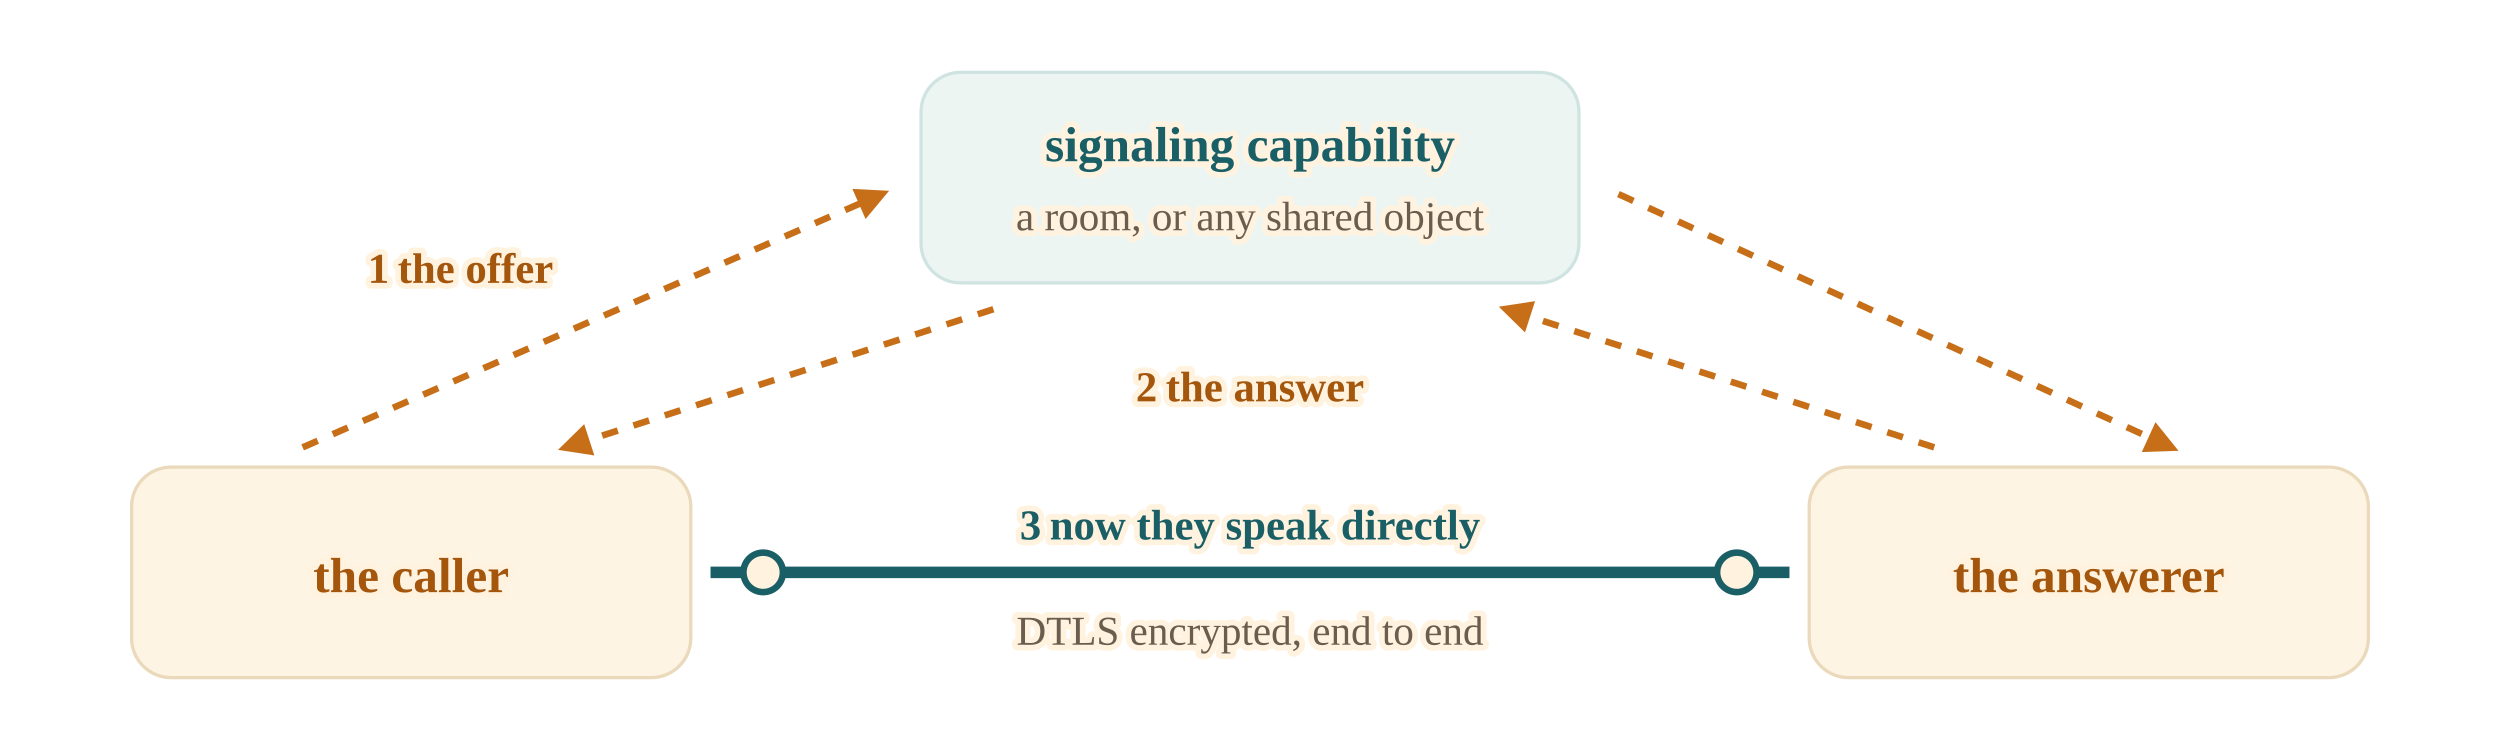
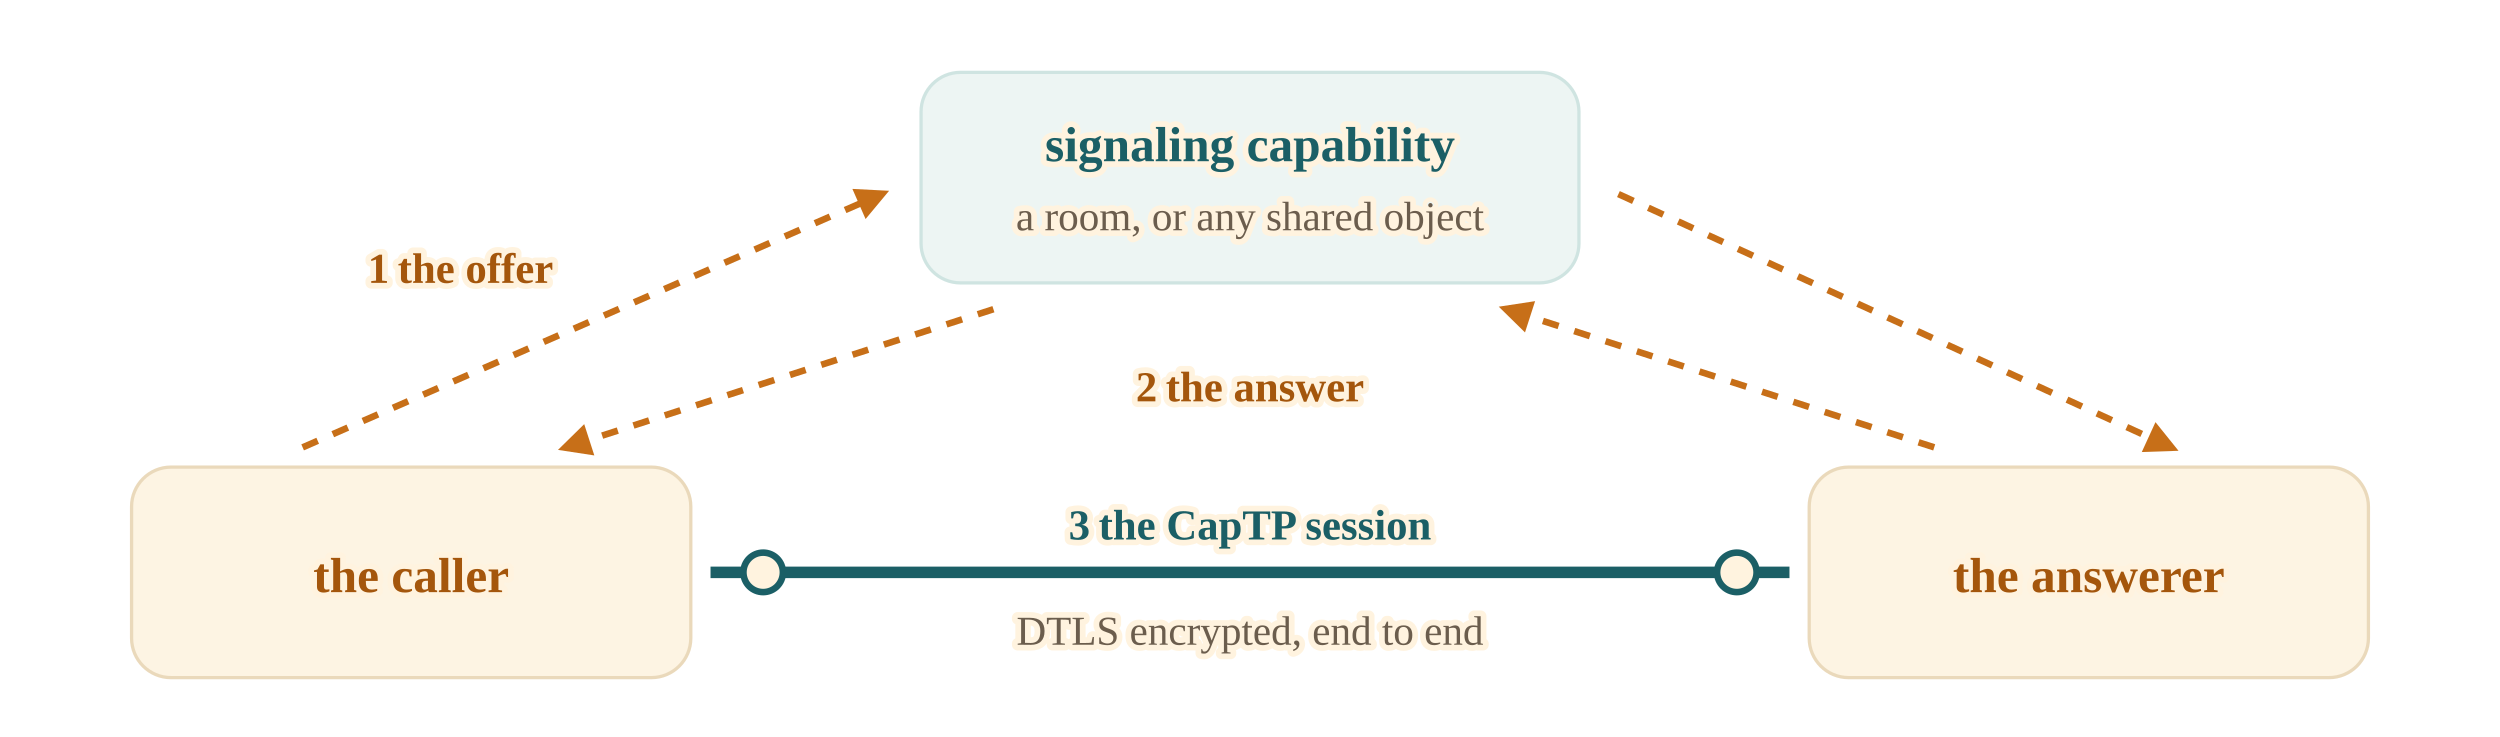
- <svg xmlns="http://www.w3.org/2000/svg" viewBox="0 0 760 224" width="760" height="224" role="img" aria-label="The caller's offer goes through the signaling capability to the answerer, the answer comes back the same way, and then a direct DataChannel opens straight between the two peers, DTLS encrypted end to end.">
+ <svg xmlns="http://www.w3.org/2000/svg" viewBox="0 0 760 224" width="760" height="224" role="img" aria-label="The caller and answerer exchange an offer and answer through the signaling capability. They then run CapTP over a DTLS-encrypted DataChannel.">
  <style>text { font-family: var(--font-sans, system-ui, -apple-system, "Segoe UI", sans-serif); paint-order: stroke; stroke: var(--paper, #fff3df); stroke-width: 3.5px; stroke-linejoin: round; }
    .title { font-size: 15px; font-weight: 700; }
    .sub { font-size: 12.5px; fill: var(--ink-soft, #6b5d4d); }
    .step { font-size: 13px; font-weight: 700; fill: var(--accent-deep, #a4560c); }
    .lblbytes { font-size: 13px; font-weight: 700; fill: var(--teal-deep, #1b5f66); }

    /* Motion: one 12s loop. The offer hops up through the signaling
       capability and down to the answerer, the answer returns the same way,
       and then the direct DataChannel snaps in between the peers and speaks
       both directions. Base styles are the finished static diagram. */
    .dot { visibility: hidden; }
    @supports (offset-path: path("M0 0 L1 1")) {
      .dot { visibility: visible; }
    }
    @media (prefers-reduced-motion: reduce) {
      * { animation: none !important; }
      .dot { visibility: hidden !important; }
    }

    .seg { animation-timing-function: ease-in-out; }
    .s1 { animation: wr-s1 12s ease-in-out infinite, wr-march 0.8s linear infinite; }
    @keyframes wr-s1 {
      0%, 5% { opacity: 0; }
      8% { opacity: 1; }
      92% { opacity: 1; }
      97%, 100% { opacity: 0; }
    }
    .s2 { animation: wr-s2 12s ease-in-out infinite, wr-march 0.8s linear infinite; }
    @keyframes wr-s2 {
      0%, 14% { opacity: 0; }
      17% { opacity: 1; }
      92% { opacity: 1; }
      97%, 100% { opacity: 0; }
    }
    .s3 { animation: wr-s3 12s ease-in-out infinite, wr-march 0.8s linear infinite; }
    @keyframes wr-s3 {
      0%, 30% { opacity: 0; }
      33% { opacity: 1; }
      92% { opacity: 1; }
      97%, 100% { opacity: 0; }
    }
    .s4 { animation: wr-s4 12s ease-in-out infinite, wr-march 0.8s linear infinite; }
    @keyframes wr-s4 {
      0%, 39% { opacity: 0; }
      42% { opacity: 1; }
      92% { opacity: 1; }
      97%, 100% { opacity: 0; }
    }
    @keyframes wr-march {
      from { stroke-dashoffset: 10; }
      to { stroke-dashoffset: 0; }
    }
    .h1 { animation: wr-h1 12s ease-out infinite; }
    @keyframes wr-h1 {
      0%, 14% { opacity: 0; }
      16% { opacity: 1; }
      92% { opacity: 1; }
      96%, 100% { opacity: 0; }
    }
    .h2 { animation: wr-h2 12s ease-out infinite; }
    @keyframes wr-h2 {
      0%, 23% { opacity: 0; }
      25% { opacity: 1; }
      92% { opacity: 1; }
      96%, 100% { opacity: 0; }
    }
    .h3 { animation: wr-h3 12s ease-out infinite; }
    @keyframes wr-h3 {
      0%, 39% { opacity: 0; }
      41% { opacity: 1; }
      92% { opacity: 1; }
      96%, 100% { opacity: 0; }
    }
    .h4 { animation: wr-h4 12s ease-out infinite; }
    @keyframes wr-h4 {
      0%, 48% { opacity: 0; }
      50% { opacity: 1; }
      92% { opacity: 1; }
      96%, 100% { opacity: 0; }
    }
    .d1 {
      offset-path: path("M92 136 L268 59");
      animation: wr-d1 12s ease-in-out infinite;
    }
    @keyframes wr-d1 {
      0%, 5% { offset-distance: 0%; opacity: 0; }
      7% { opacity: 1; }
      12% { opacity: 1; }
      14%, 100% { offset-distance: 100%; opacity: 0; }
    }
    .d2 {
      offset-path: path("M492 59 L660 136");
      animation: wr-d2 12s ease-in-out infinite;
    }
    @keyframes wr-d2 {
      0%, 14% { offset-distance: 0%; opacity: 0; }
      16% { opacity: 1; }
      21% { opacity: 1; }
      23%, 100% { offset-distance: 100%; opacity: 0; }
    }
    .d3 {
      offset-path: path("M588 136 L458 94");
      animation: wr-d3 12s ease-in-out infinite;
    }
    @keyframes wr-d3 {
      0%, 30% { offset-distance: 0%; opacity: 0; }
      32% { opacity: 1; }
      37% { opacity: 1; }
      39%, 100% { offset-distance: 100%; opacity: 0; }
    }
    .d4 {
      offset-path: path("M302 94 L172 136");
      animation: wr-d4 12s ease-in-out infinite;
    }
    @keyframes wr-d4 {
      0%, 39% { offset-distance: 0%; opacity: 0; }
      41% { opacity: 1; }
      46% { opacity: 1; }
      48%, 100% { offset-distance: 100%; opacity: 0; }
    }
    .capbox { animation: wr-capbox 12s ease-in-out infinite; }
    @keyframes wr-capbox {
      0%, 12% { stroke-width: 1; }
      15% { stroke-width: 2.6; }
      19% { stroke-width: 1; }
      37% { stroke-width: 1; }
      40% { stroke-width: 2.6; }
      44%, 100% { stroke-width: 1; }
    }
    .step1 { animation: wr-step1 12s ease-in-out infinite; }
    @keyframes wr-step1 {
      0%, 5% { opacity: 0.3; }
      9% { opacity: 1; }
      90% { opacity: 1; }
      96%, 100% { opacity: 0.3; }
    }
    .step2 { animation: wr-step2 12s ease-in-out infinite; }
    @keyframes wr-step2 {
      0%, 30% { opacity: 0.3; }
      34% { opacity: 1; }
      90% { opacity: 1; }
      96%, 100% { opacity: 0.3; }
    }
    .dc {
      stroke-dasharray: 328 328;
      stroke-dashoffset: 0;
      animation: wr-dc 12s ease-in-out infinite;
    }
    @keyframes wr-dc {
      0%, 54% { stroke-dasharray: 0 328; stroke-dashoffset: 164; opacity: 1; }
      62% { stroke-dasharray: 328 328; stroke-dashoffset: 0; }
      92% { opacity: 1; }
      97%, 100% { stroke-dasharray: 328 328; stroke-dashoffset: 0; opacity: 0; }
    }
    .plugs { animation: wr-plugs 12s ease-out infinite; }
    @keyframes wr-plugs {
      0%, 60% { opacity: 0; }
      64% { opacity: 1; }
      92% { opacity: 1; }
      96%, 100% { opacity: 0; }
    }
    .step3 { animation: wr-step3 12s ease-in-out infinite; }
    @keyframes wr-step3 {
      0%, 56% { opacity: 0.3; }
      60% { opacity: 1; }
      90% { opacity: 1; }
      96%, 100% { opacity: 0.3; }
    }
    .dtls { animation: wr-dtls 12s ease-in-out infinite; }
    @keyframes wr-dtls {
      0%, 62% { opacity: 0; }
      68% { opacity: 1; }
      92% { opacity: 1; }
      97%, 100% { opacity: 0; }
    }
    .dcstream { animation: wr-dcstream 12s ease-in-out infinite; }
    @keyframes wr-dcstream {
      0%, 66% { opacity: 0; }
      70% { opacity: 1; }
      93% { opacity: 1; }
      97%, 100% { opacity: 0; }
    }
    .dcdot {
      offset-path: path("M232 174 L528 174");
      animation: wr-dcdot 1.8s ease-in-out infinite alternate;
    }
    @keyframes wr-dcdot {
      from { offset-distance: 2%; }
      to { offset-distance: 98%; }
    }</style>
  <rect class="capbox" x="280" y="22" width="200" height="64" rx="12" fill="var(--dia-cool-fill, #edf5f3)" stroke="var(--dia-cool-strong, #cfe4e1)" />
  <text x="380" y="49" text-anchor="middle" class="title" fill="var(--teal-deep, #1b5f66)">signaling capability</text>
  <text x="380" y="70" text-anchor="middle" class="sub">a room, or any shared object</text>
  <path class="seg s1" d="M92 136 L268 59" fill="none" stroke="var(--accent, #c76f18)" stroke-width="2" stroke-dasharray="5 5" />
  <g class="h1" transform="translate(268 59) rotate(-23.63)">
    <path d="M-7.5 -5 L2.5 0 L-7.5 5 z" fill="var(--accent, #c76f18)" />
  </g>
  <path class="seg s2" d="M492 59 L660 136" fill="none" stroke="var(--accent, #c76f18)" stroke-width="2" stroke-dasharray="5 5" />
  <g class="h2" transform="translate(660 136) rotate(24.62)">
    <path d="M-7.5 -5 L2.5 0 L-7.5 5 z" fill="var(--accent, #c76f18)" />
  </g>
  <path class="seg s3" d="M588 136 L458 94" fill="none" stroke="var(--accent, #c76f18)" stroke-width="2" stroke-dasharray="5 5" />
  <g class="h3" transform="translate(458 94) rotate(-162.10)">
    <path d="M-7.5 -5 L2.5 0 L-7.5 5 z" fill="var(--accent, #c76f18)" />
  </g>
  <path class="seg s4" d="M302 94 L172 136" fill="none" stroke="var(--accent, #c76f18)" stroke-width="2" stroke-dasharray="5 5" />
  <g class="h4" transform="translate(172 136) rotate(162.10)">
    <path d="M-7.5 -5 L2.5 0 L-7.5 5 z" fill="var(--accent, #c76f18)" />
  </g>
  <circle class="dot d1" r="4.5" fill="var(--accent, #c76f18)" stroke="var(--paper, #fff3df)" stroke-width="2" />
  <circle class="dot d2" r="4.5" fill="var(--accent, #c76f18)" stroke="var(--paper, #fff3df)" stroke-width="2" />
  <circle class="dot d3" r="4.5" fill="var(--accent, #c76f18)" stroke="var(--paper, #fff3df)" stroke-width="2" />
  <circle class="dot d4" r="4.5" fill="var(--accent, #c76f18)" stroke="var(--paper, #fff3df)" stroke-width="2" />
  <text x="140" y="86" text-anchor="middle" class="step step1">1 the offer</text>
  <text x="380" y="122" text-anchor="middle" class="step step2">2 the answer</text>
  <rect x="40" y="142" width="170" height="64" rx="12" fill="var(--dia-warm-fill, #fdf4e3)" stroke="var(--dia-warm-rule, #ead9bb)" />
  <text x="125" y="180" text-anchor="middle" class="title" fill="var(--accent-deep, #a4560c)">the caller</text>
  <rect x="550" y="142" width="170" height="64" rx="12" fill="var(--dia-warm-fill, #fdf4e3)" stroke="var(--dia-warm-rule, #ead9bb)" />
  <text x="635" y="180" text-anchor="middle" class="title" fill="var(--accent-deep, #a4560c)">the answerer</text>
  <line class="dc" x1="216" y1="174" x2="544" y2="174" stroke="var(--teal-deep, #1b5f66)" stroke-width="3.5" />
  <g class="plugs">
    <g stroke="var(--teal-deep, #1b5f66)" stroke-width="2" fill="var(--paper, #fff3df)">
      <circle cx="232" cy="174" r="6" />
      <circle cx="528" cy="174" r="6" />
    </g>
    <path d="M238 174 L252 174 M522 174 L508 174" stroke="var(--teal-deep, #1b5f66)" stroke-width="2" />
  </g>
  <g class="dcstream">
    <circle class="dot dcdot" r="4" fill="var(--teal-deep, #1b5f66)" stroke="var(--paper, #fff3df)" stroke-width="1.5" />
  </g>
-   <text x="380" y="164" text-anchor="middle" class="lblbytes step3">3 now they speak directly</text>
+   <text x="380" y="164" text-anchor="middle" class="lblbytes step3">3 the CapTP session</text>
  <text x="380" y="196" text-anchor="middle" class="sub dtls">DTLS encrypted, end to end</text>
</svg>
